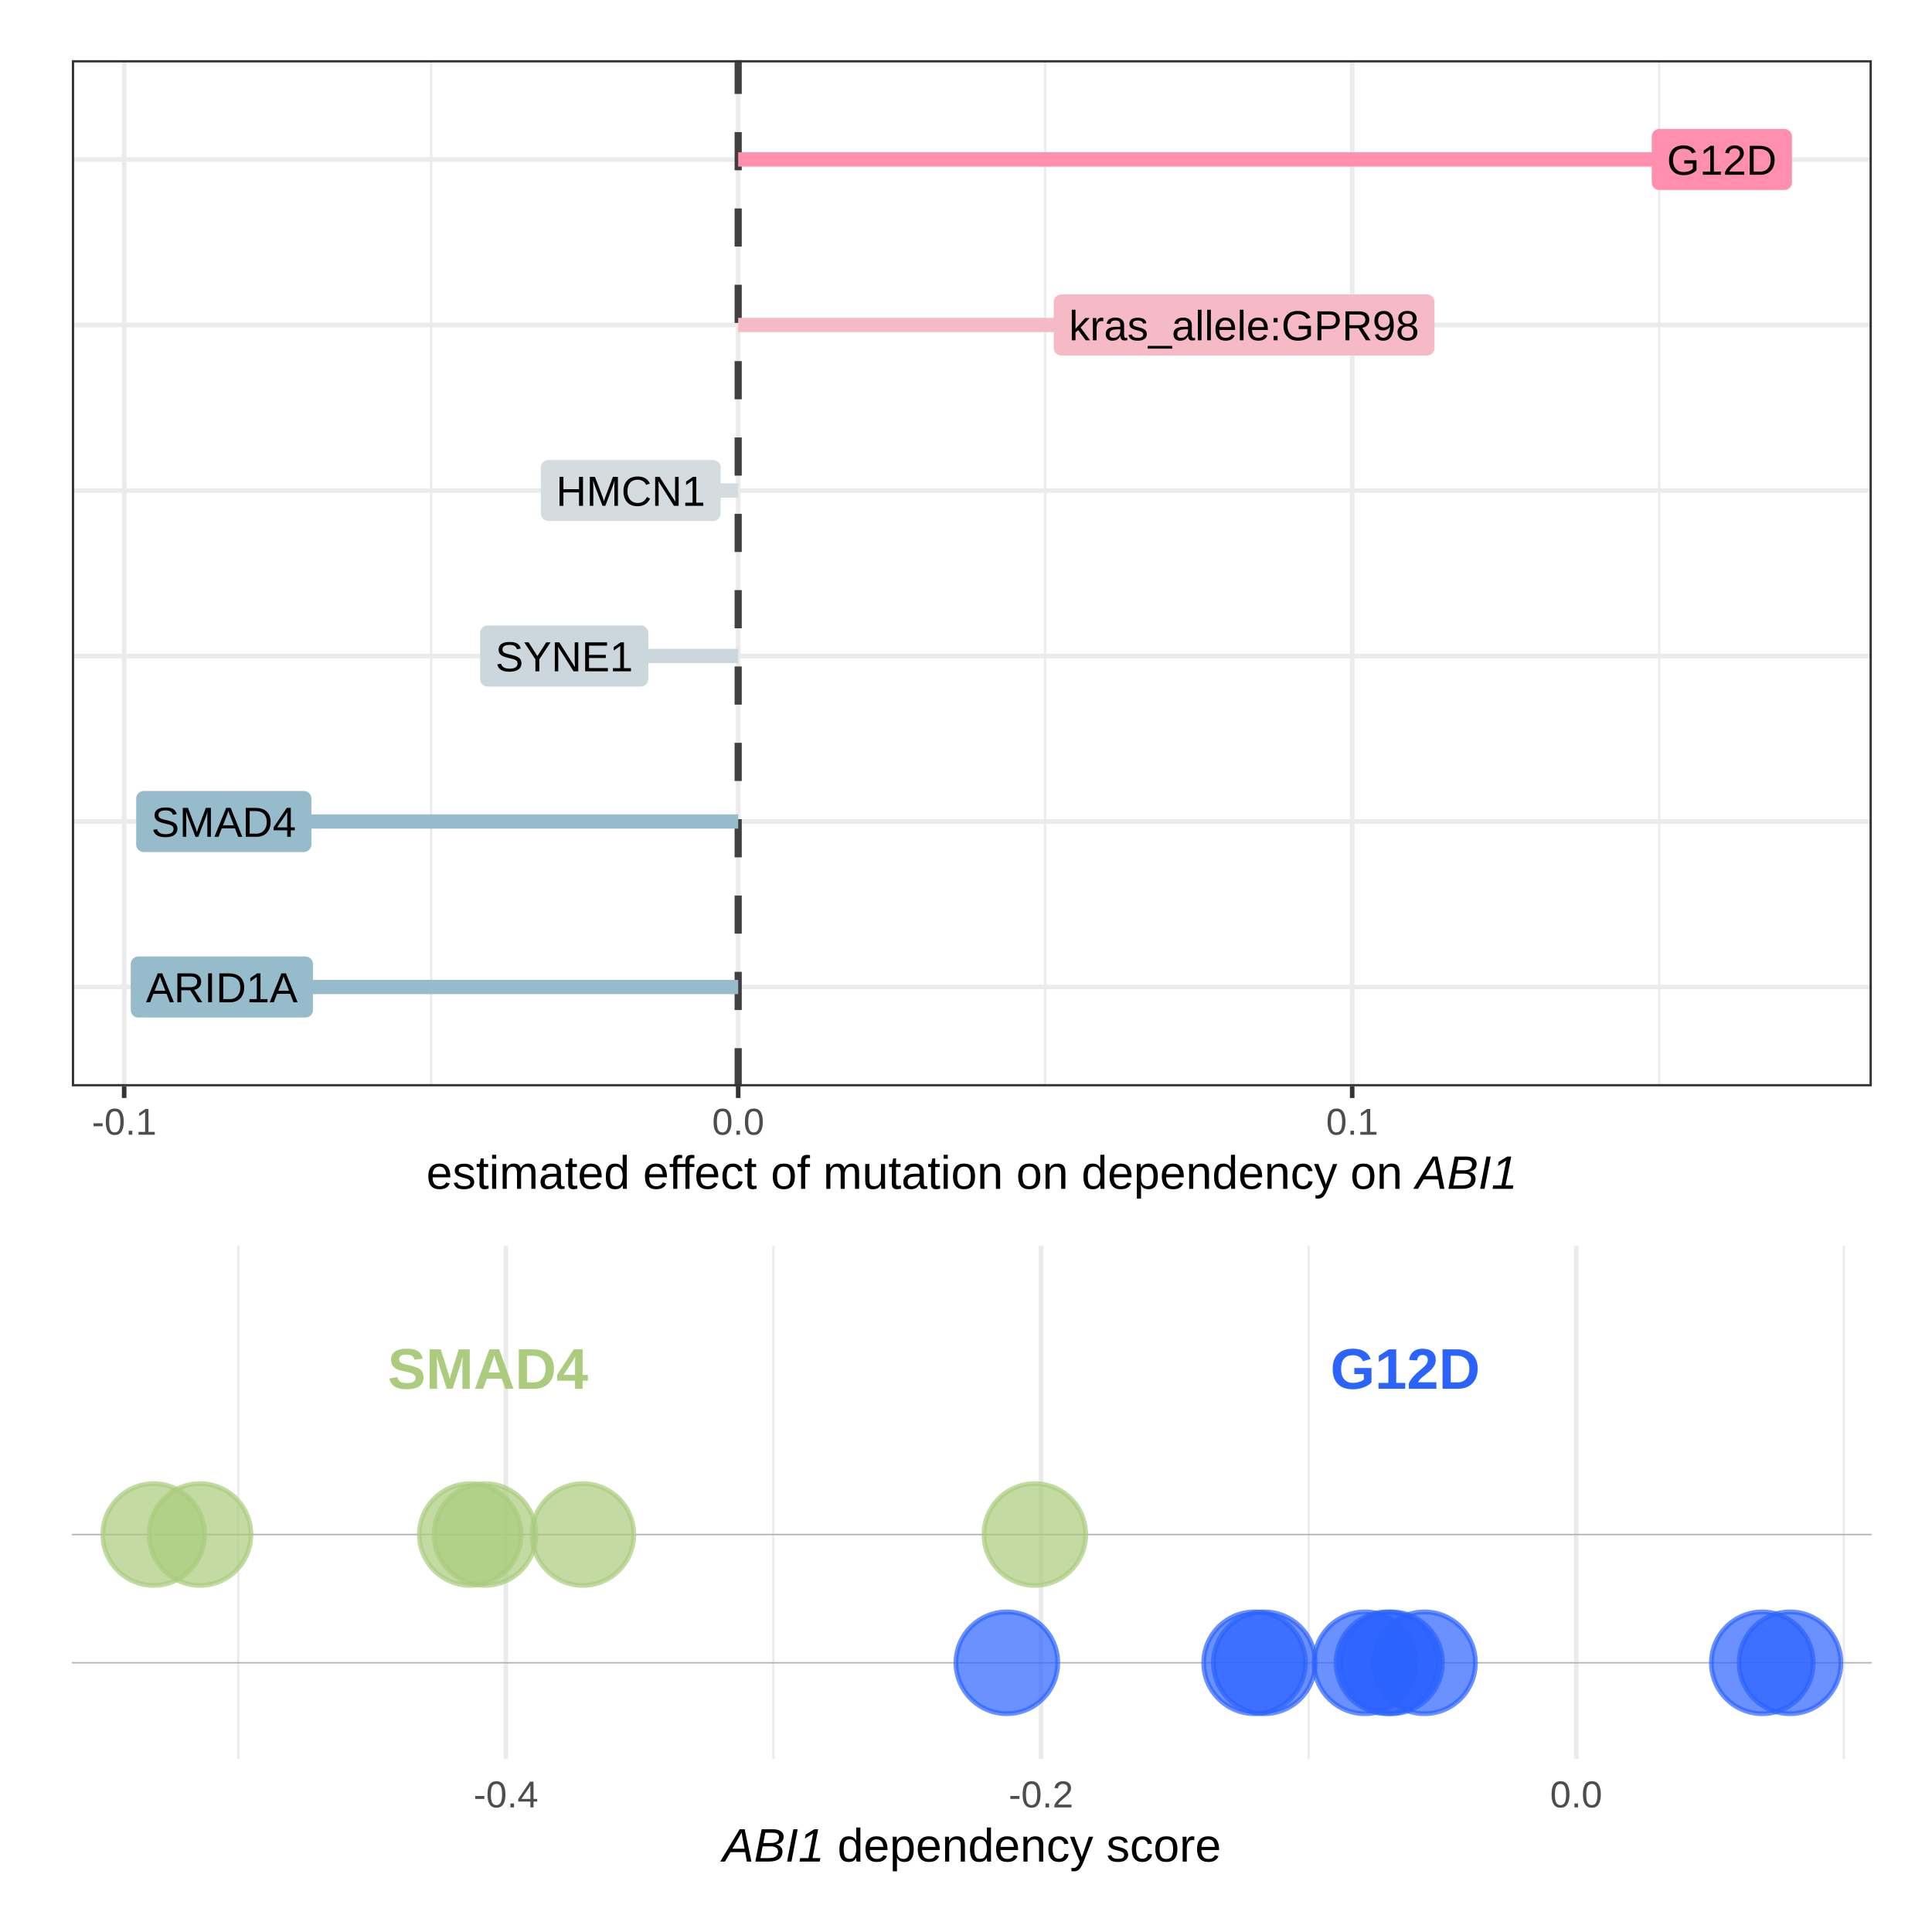
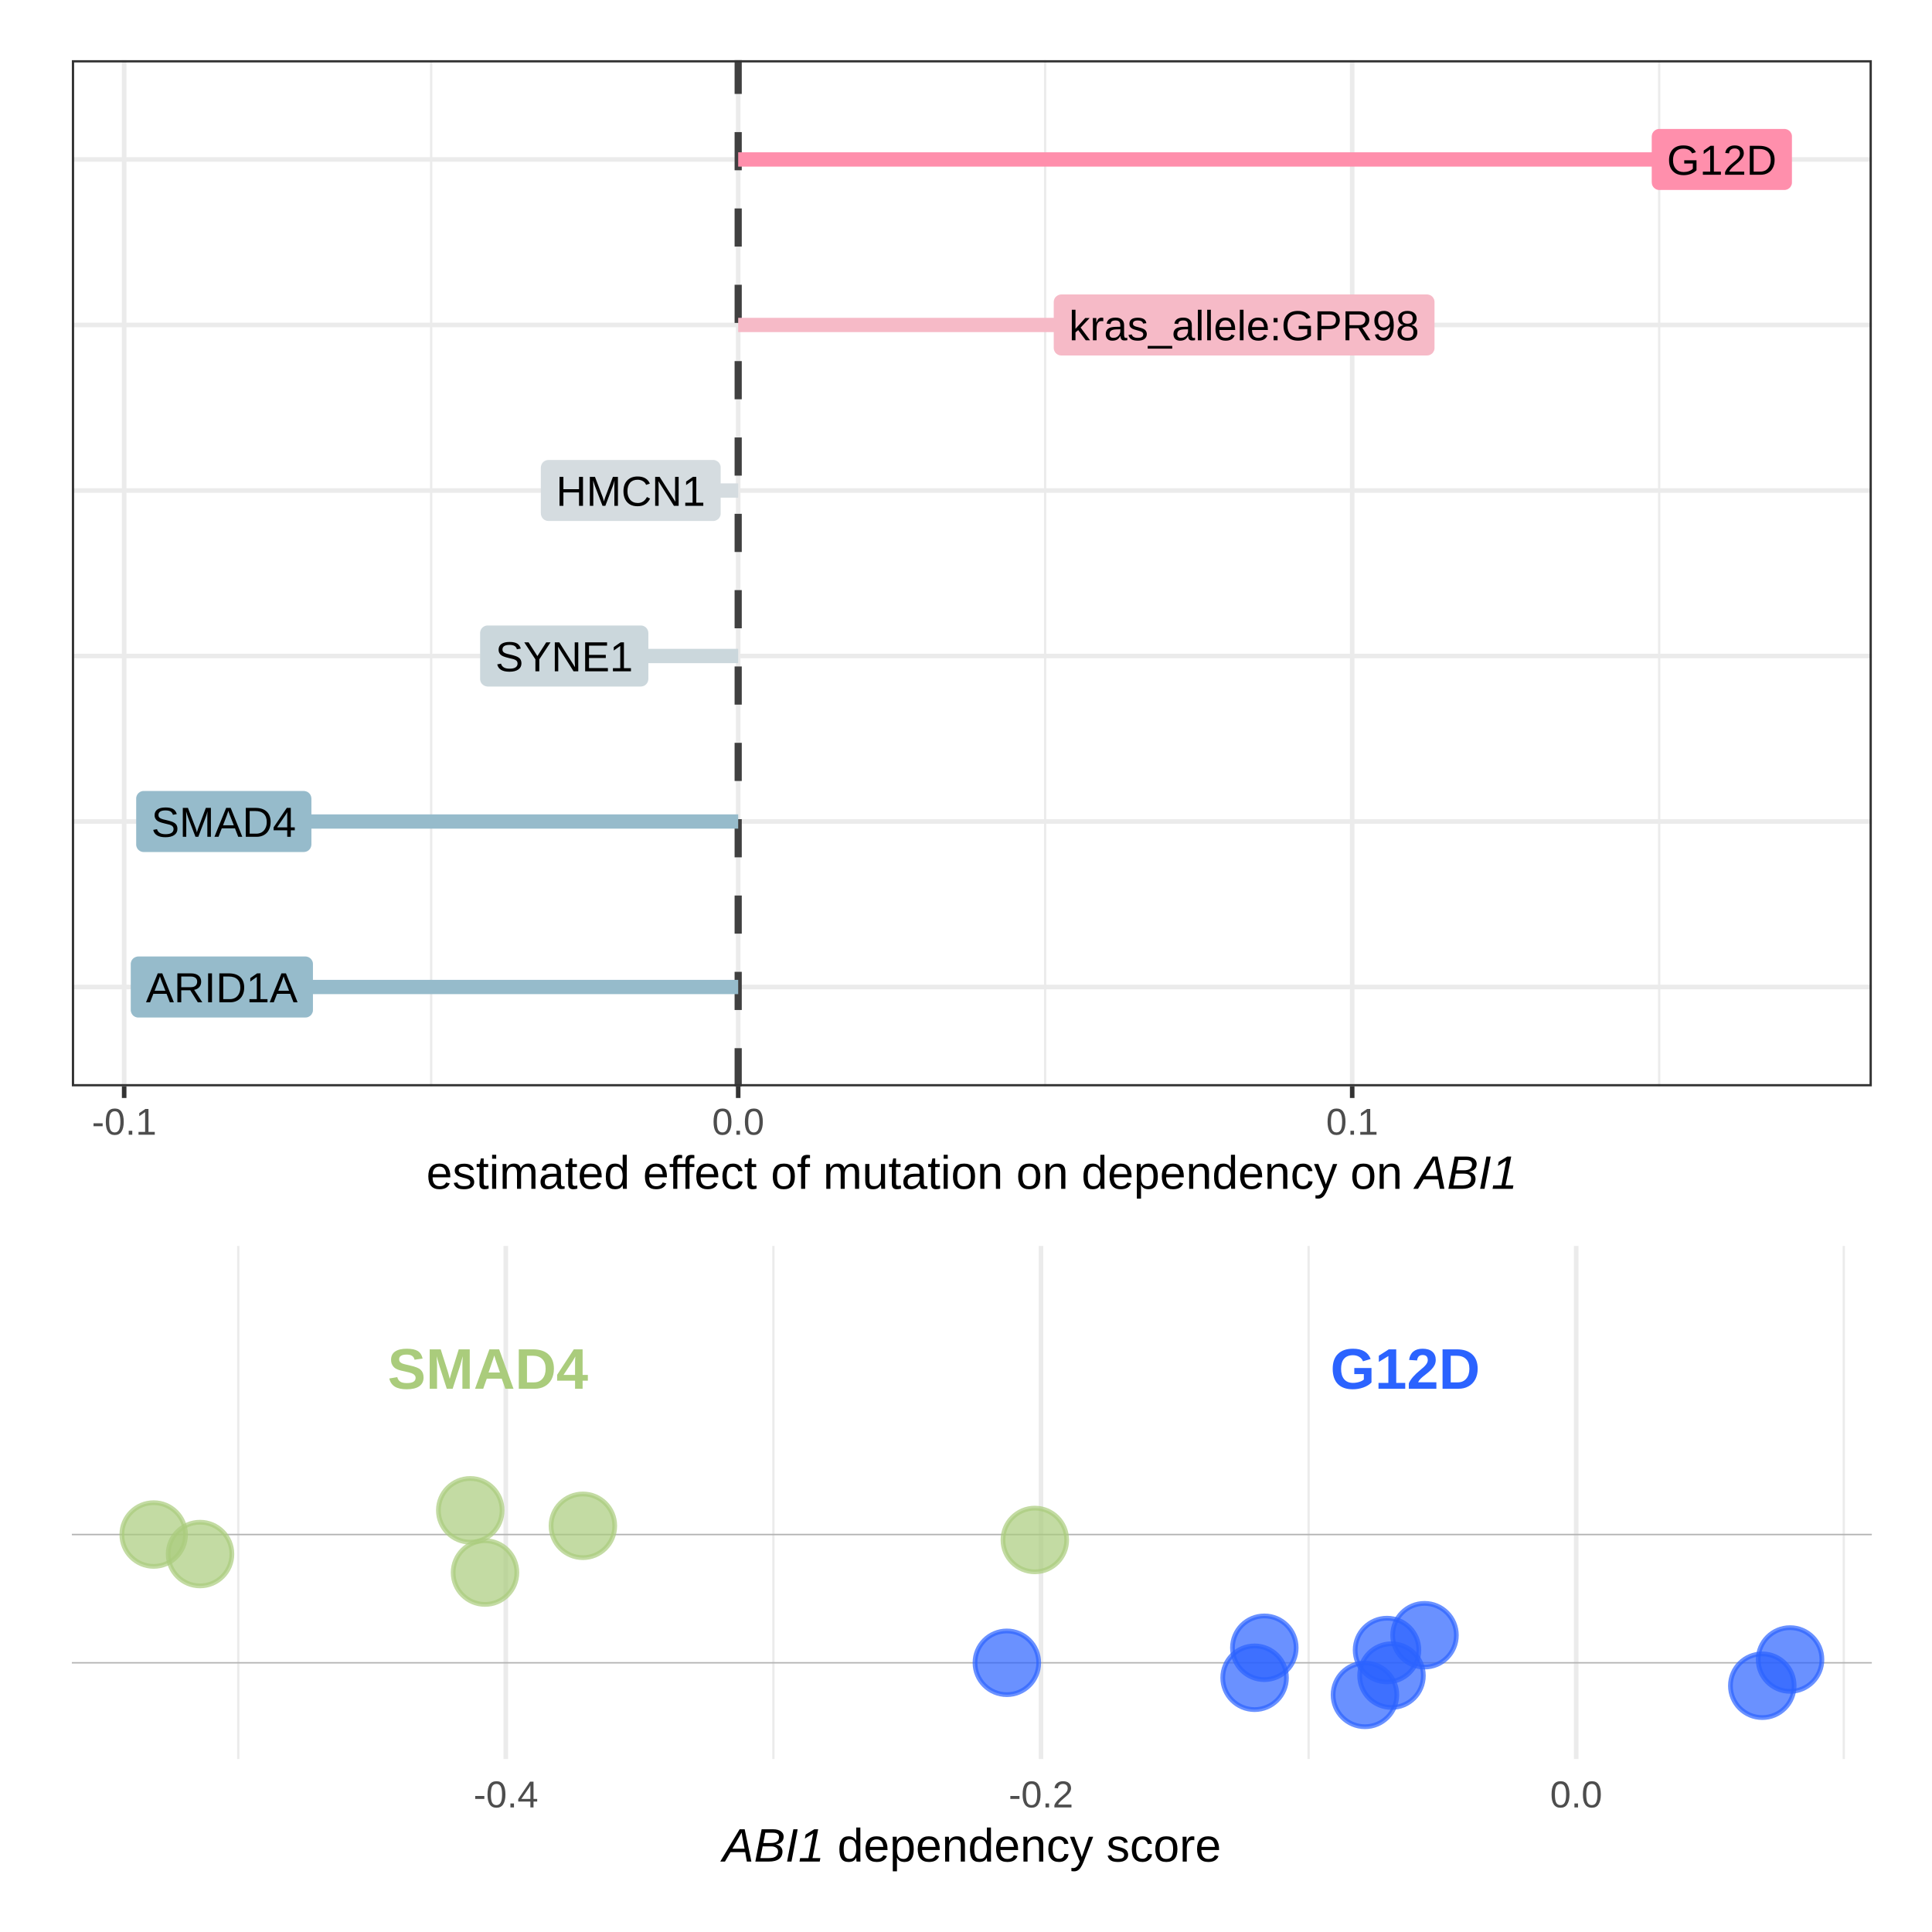
<svg xmlns="http://www.w3.org/2000/svg" viewBox="0 0 288.00 288.00">
  <defs>
    <style type="text/css">
    line, polyline, polygon, path, rect, circle {
      fill: none;
      stroke: #000000;
      stroke-linecap: round;
      stroke-linejoin: round;
      stroke-miterlimit: 10.00;
    }
  </style>
  </defs>
  <rect width="100%" height="100%" style="stroke: none; fill: #FFFFFF;" />
  <rect x="0.00" y="0.00" width="288.00" height="288.00" style="stroke-width: 1.07; stroke: #FFFFFF; fill: #FFFFFF;" />
  <defs>
    <clipPath id="cpNS40OHwyODIuNTJ8MTgyLjI0fDUuNDg=">
      <rect x="5.48" y="5.48" width="277.04" height="176.76" />
    </clipPath>
  </defs>
  <rect x="5.48" y="5.48" width="277.04" height="176.76" style="stroke-width: 0.68; stroke: #FFFFFF; fill: #FFFFFF;" clip-path="url(#cpNS40OHwyODIuNTJ8MTgyLjI0fDUuNDg=)" />
  <defs>
    <clipPath id="cpMC4wMHwyODguMDB8Mjg4LjAwfDAuMDA=">
      <rect x="0.00" y="0.00" width="288.00" height="288.00" />
    </clipPath>
  </defs>
  <defs>
    <clipPath id="cpMTAuNzF8Mjc5LjAzfDE2MS45NHw4Ljk3">
      <rect x="10.71" y="8.97" width="268.32" height="152.97" />
    </clipPath>
  </defs>
  <rect x="10.71" y="8.97" width="268.32" height="152.97" style="stroke-width: 0.68; stroke: none; fill: #FFFFFF;" clip-path="url(#cpMTAuNzF8Mjc5LjAzfDE2MS45NHw4Ljk3)" />
  <polyline points="64.27,161.94 64.27,8.97 " style="stroke-width: 0.34; stroke: #EBEBEB; stroke-linecap: butt;" clip-path="url(#cpMTAuNzF8Mjc5LjAzfDE2MS45NHw4Ljk3)" />
  <polyline points="155.80,161.94 155.80,8.97 " style="stroke-width: 0.34; stroke: #EBEBEB; stroke-linecap: butt;" clip-path="url(#cpMTAuNzF8Mjc5LjAzfDE2MS45NHw4Ljk3)" />
  <polyline points="247.33,161.94 247.33,8.97 " style="stroke-width: 0.34; stroke: #EBEBEB; stroke-linecap: butt;" clip-path="url(#cpMTAuNzF8Mjc5LjAzfDE2MS45NHw4Ljk3)" />
  <polyline points="10.71,147.13 279.03,147.13 " style="stroke-width: 0.68; stroke: #EBEBEB; stroke-linecap: butt;" clip-path="url(#cpMTAuNzF8Mjc5LjAzfDE2MS45NHw4Ljk3)" />
  <polyline points="10.71,122.46 279.03,122.46 " style="stroke-width: 0.68; stroke: #EBEBEB; stroke-linecap: butt;" clip-path="url(#cpMTAuNzF8Mjc5LjAzfDE2MS45NHw4Ljk3)" />
  <polyline points="10.71,97.79 279.03,97.79 " style="stroke-width: 0.68; stroke: #EBEBEB; stroke-linecap: butt;" clip-path="url(#cpMTAuNzF8Mjc5LjAzfDE2MS45NHw4Ljk3)" />
  <polyline points="10.71,73.12 279.03,73.12 " style="stroke-width: 0.68; stroke: #EBEBEB; stroke-linecap: butt;" clip-path="url(#cpMTAuNzF8Mjc5LjAzfDE2MS45NHw4Ljk3)" />
  <polyline points="10.71,48.44 279.03,48.44 " style="stroke-width: 0.68; stroke: #EBEBEB; stroke-linecap: butt;" clip-path="url(#cpMTAuNzF8Mjc5LjAzfDE2MS45NHw4Ljk3)" />
  <polyline points="10.71,23.77 279.03,23.77 " style="stroke-width: 0.68; stroke: #EBEBEB; stroke-linecap: butt;" clip-path="url(#cpMTAuNzF8Mjc5LjAzfDE2MS45NHw4Ljk3)" />
  <polyline points="18.51,161.94 18.51,8.97 " style="stroke-width: 0.68; stroke: #EBEBEB; stroke-linecap: butt;" clip-path="url(#cpMTAuNzF8Mjc5LjAzfDE2MS45NHw4Ljk3)" />
  <polyline points="110.04,161.94 110.04,8.97 " style="stroke-width: 0.68; stroke: #EBEBEB; stroke-linecap: butt;" clip-path="url(#cpMTAuNzF8Mjc5LjAzfDE2MS45NHw4Ljk3)" />
  <polyline points="201.57,161.94 201.57,8.97 " style="stroke-width: 0.68; stroke: #EBEBEB; stroke-linecap: butt;" clip-path="url(#cpMTAuNzF8Mjc5LjAzfDE2MS45NHw4Ljk3)" />
  <line x1="110.04" y1="161.94" x2="110.04" y2="8.97" style="stroke-width: 1.07; stroke: #404040; stroke-dasharray: 5.69,5.69; stroke-linecap: butt;" clip-path="url(#cpMTAuNzF8Mjc5LjAzfDE2MS45NHw4Ljk3)" />
  <line x1="256.67" y1="23.77" x2="110.04" y2="23.77" style="stroke-width: 2.13; stroke: #FF8FAC; stroke-linecap: butt;" clip-path="url(#cpMTAuNzF8Mjc5LjAzfDE2MS45NHw4Ljk3)" />
  <line x1="84.11" y1="97.79" x2="110.04" y2="97.79" style="stroke-width: 2.13; stroke: #CBD7DC; stroke-linecap: butt;" clip-path="url(#cpMTAuNzF8Mjc5LjAzfDE2MS45NHw4Ljk3)" />
  <line x1="94.03" y1="73.12" x2="110.04" y2="73.12" style="stroke-width: 2.13; stroke: #D5DCE0; stroke-linecap: butt;" clip-path="url(#cpMTAuNzF8Mjc5LjAzfDE2MS45NHw4Ljk3)" />
  <line x1="185.46" y1="48.44" x2="110.04" y2="48.44" style="stroke-width: 2.13; stroke: #F6BAC7; stroke-linecap: butt;" clip-path="url(#cpMTAuNzF8Mjc5LjAzfDE2MS45NHw4Ljk3)" />
  <line x1="33.07" y1="147.13" x2="110.04" y2="147.13" style="stroke-width: 2.13; stroke: #96BBCB; stroke-linecap: butt;" clip-path="url(#cpMTAuNzF8Mjc5LjAzfDE2MS45NHw4Ljk3)" />
  <line x1="33.36" y1="122.46" x2="110.04" y2="122.46" style="stroke-width: 2.13; stroke: #96BBCB; stroke-linecap: butt;" clip-path="url(#cpMTAuNzF8Mjc5LjAzfDE2MS45NHw4Ljk3)" />
  <polygon points="247.36,28.32 265.99,28.32 265.94,28.32 266.13,28.31 266.31,28.27 266.48,28.21 266.63,28.12 266.78,28.00 266.90,27.87 266.99,27.71 267.07,27.54 267.11,27.37 267.12,27.19 267.12,27.19 267.12,20.35 267.12,20.35 267.11,20.17 267.07,20.00 266.99,19.83 266.90,19.67 266.78,19.54 266.63,19.42 266.48,19.33 266.31,19.27 266.13,19.23 265.99,19.22 247.36,19.22 247.49,19.23 247.31,19.22 247.13,19.24 246.95,19.29 246.79,19.37 246.64,19.48 246.51,19.60 246.40,19.75 246.31,19.91 246.26,20.08 246.23,20.26 246.22,20.35 246.22,27.19 246.23,27.09 246.23,27.28 246.26,27.46 246.31,27.63 246.40,27.79 246.51,27.94 246.64,28.06 246.79,28.17 246.95,28.25 247.13,28.30 247.31,28.32 " style="stroke-width: 0.00; stroke: none; fill: #FF8FAC;" clip-path="url(#cpMTAuNzF8Mjc5LjAzfDE2MS45NHw4Ljk3)" />
  <g clip-path="url(#cpMTAuNzF8Mjc5LjAzfDE2MS45NHw4Ljk3)">
    <text x="248.49" y="26.05" style="font-size: 6.26px; font-family: Arial;" textLength="16.37px" lengthAdjust="spacingAndGlyphs">G12D</text>
  </g>
  <polygon points="72.70,102.34 95.52,102.34 95.47,102.34 95.65,102.33 95.83,102.29 96.00,102.23 96.16,102.14 96.30,102.02 96.42,101.88 96.52,101.73 96.59,101.56 96.63,101.38 96.65,101.20 96.65,101.20 96.65,94.37 96.65,94.37 96.63,94.19 96.59,94.01 96.52,93.85 96.42,93.69 96.30,93.55 96.16,93.44 96.00,93.35 95.83,93.28 95.65,93.25 95.52,93.24 72.70,93.24 72.84,93.25 72.66,93.24 72.48,93.26 72.30,93.31 72.14,93.39 71.99,93.49 71.85,93.62 71.74,93.77 71.66,93.93 71.60,94.10 71.57,94.28 71.57,94.37 71.57,101.20 71.57,101.11 71.57,101.29 71.60,101.47 71.66,101.65 71.74,101.81 71.85,101.95 71.99,102.08 72.14,102.18 72.30,102.26 72.48,102.31 72.66,102.34 " style="stroke-width: 0.00; stroke: none; fill: #CBD7DC;" clip-path="url(#cpMTAuNzF8Mjc5LjAzfDE2MS45NHw4Ljk3)" />
  <g clip-path="url(#cpMTAuNzF8Mjc5LjAzfDE2MS45NHw4Ljk3)">
    <text x="73.84" y="100.07" style="font-size: 6.26px; font-family: Arial;" textLength="20.55px" lengthAdjust="spacingAndGlyphs">SYNE1</text>
  </g>
  <polygon points="81.76,77.66 106.30,77.66 106.26,77.66 106.44,77.66 106.62,77.62 106.79,77.55 106.94,77.46 107.09,77.35 107.21,77.21 107.30,77.06 107.38,76.89 107.42,76.71 107.43,76.53 107.43,76.53 107.43,69.70 107.43,69.70 107.42,69.52 107.38,69.34 107.30,69.17 107.21,69.02 107.09,68.88 106.94,68.77 106.79,68.68 106.62,68.61 106.44,68.57 106.30,68.57 81.76,68.57 81.90,68.57 81.71,68.57 81.53,68.59 81.36,68.64 81.19,68.72 81.04,68.82 80.91,68.95 80.80,69.09 80.72,69.26 80.66,69.43 80.63,69.61 80.62,69.70 80.62,76.53 80.63,76.44 80.63,76.62 80.66,76.80 80.72,76.97 80.80,77.14 80.91,77.28 81.04,77.41 81.19,77.51 81.36,77.59 81.53,77.64 81.71,77.66 " style="stroke-width: 0.00; stroke: none; fill: #D5DCE0;" clip-path="url(#cpMTAuNzF8Mjc5LjAzfDE2MS45NHw4Ljk3)" />
  <g clip-path="url(#cpMTAuNzF8Mjc5LjAzfDE2MS45NHw4Ljk3)">
    <text x="82.89" y="75.40" style="font-size: 6.26px; font-family: Arial;" textLength="22.27px" lengthAdjust="spacingAndGlyphs">HMCN1</text>
  </g>
  <polygon points="158.21,52.99 212.71,52.99 212.67,52.99 212.85,52.98 213.03,52.95 213.20,52.88 213.36,52.79 213.50,52.68 213.62,52.54 213.71,52.38 213.79,52.22 213.83,52.04 213.84,51.86 213.84,51.86 213.84,45.03 213.84,45.03 213.83,44.85 213.79,44.67 213.71,44.50 213.62,44.35 213.50,44.21 213.36,44.09 213.20,44.00 213.03,43.94 212.85,43.90 212.71,43.89 158.21,43.89 158.35,43.90 158.17,43.89 157.99,43.92 157.81,43.97 157.65,44.05 157.50,44.15 157.36,44.28 157.25,44.42 157.17,44.58 157.11,44.76 157.08,44.94 157.08,45.03 157.08,51.86 157.08,51.77 157.08,51.95 157.11,52.13 157.17,52.30 157.25,52.46 157.36,52.61 157.50,52.74 157.65,52.84 157.81,52.92 157.99,52.97 158.17,52.99 " style="stroke-width: 0.00; stroke: none; fill: #F6BAC7;" clip-path="url(#cpMTAuNzF8Mjc5LjAzfDE2MS45NHw4Ljk3)" />
  <g clip-path="url(#cpMTAuNzF8Mjc5LjAzfDE2MS45NHw4Ljk3)">
    <text x="159.35" y="50.72" style="font-size: 6.26px; font-family: Arial;" textLength="52.23px" lengthAdjust="spacingAndGlyphs">kras_allele:GPR98</text>
  </g>
  <polygon points="20.62,151.68 45.52,151.68 45.47,151.68 45.66,151.67 45.84,151.64 46.01,151.57 46.16,151.48 46.31,151.37 46.43,151.23 46.52,151.07 46.60,150.91 46.64,150.73 46.65,150.55 46.65,150.55 46.65,143.72 46.65,143.72 46.64,143.54 46.60,143.36 46.52,143.19 46.43,143.04 46.31,142.90 46.16,142.78 46.01,142.69 45.84,142.63 45.66,142.59 45.52,142.58 20.62,142.58 20.76,142.59 20.57,142.58 20.39,142.61 20.22,142.66 20.05,142.74 19.90,142.84 19.77,142.97 19.66,143.11 19.58,143.27 19.52,143.45 19.49,143.63 19.49,143.72 19.49,150.55 19.49,150.46 19.49,150.64 19.52,150.82 19.58,150.99 19.66,151.15 19.77,151.30 19.90,151.43 20.05,151.53 20.22,151.61 20.39,151.66 20.57,151.68 " style="stroke-width: 0.00; stroke: none; fill: #96BBCB;" clip-path="url(#cpMTAuNzF8Mjc5LjAzfDE2MS45NHw4Ljk3)" />
  <g clip-path="url(#cpMTAuNzF8Mjc5LjAzfDE2MS45NHw4Ljk3)">
    <text x="21.75" y="149.41" style="font-size: 6.26px; font-family: Arial;" textLength="22.63px" lengthAdjust="spacingAndGlyphs">ARID1A</text>
  </g>
  <polygon points="21.43,127.01 45.28,127.01 45.24,127.01 45.42,127.00 45.60,126.96 45.77,126.90 45.93,126.81 46.07,126.69 46.19,126.56 46.29,126.40 46.36,126.23 46.40,126.06 46.42,125.88 46.42,125.88 46.42,119.05 46.42,119.05 46.40,118.86 46.36,118.69 46.29,118.52 46.19,118.36 46.07,118.23 45.93,118.11 45.77,118.02 45.60,117.96 45.42,117.92 45.28,117.91 21.43,117.91 21.57,117.92 21.38,117.91 21.20,117.93 21.03,117.98 20.86,118.06 20.71,118.17 20.58,118.29 20.47,118.44 20.39,118.60 20.33,118.77 20.30,118.95 20.30,119.05 20.30,125.88 20.30,125.78 20.30,125.97 20.33,126.15 20.39,126.32 20.47,126.48 20.58,126.63 20.71,126.75 20.86,126.86 21.03,126.94 21.20,126.99 21.38,127.01 " style="stroke-width: 0.00; stroke: none; fill: #96BBCB;" clip-path="url(#cpMTAuNzF8Mjc5LjAzfDE2MS45NHw4Ljk3)" />
  <g clip-path="url(#cpMTAuNzF8Mjc5LjAzfDE2MS45NHw4Ljk3)">
    <text x="22.56" y="124.74" style="font-size: 6.26px; font-family: Arial;" textLength="21.59px" lengthAdjust="spacingAndGlyphs">SMAD4</text>
  </g>
  <rect x="10.71" y="8.97" width="268.32" height="152.97" style="stroke-width: 0.68; stroke: #333333;" clip-path="url(#cpMTAuNzF8Mjc5LjAzfDE2MS45NHw4Ljk3)" />
  <defs>
    <clipPath id="cpMC4wMHwyODguMDB8Mjg4LjAwfDAuMDA=">
      <rect x="0.00" y="0.00" width="288.00" height="288.00" />
    </clipPath>
  </defs>
  <polyline points="18.51,163.68 18.51,161.94 " style="stroke-width: 0.68; stroke: #333333; stroke-linecap: butt;" clip-path="url(#cpMC4wMHwyODguMDB8Mjg4LjAwfDAuMDA=)" />
  <polyline points="110.04,163.68 110.04,161.94 " style="stroke-width: 0.68; stroke: #333333; stroke-linecap: butt;" clip-path="url(#cpMC4wMHwyODguMDB8Mjg4LjAwfDAuMDA=)" />
  <polyline points="201.57,163.68 201.57,161.94 " style="stroke-width: 0.68; stroke: #333333; stroke-linecap: butt;" clip-path="url(#cpMC4wMHwyODguMDB8Mjg4LjAwfDAuMDA=)" />
  <g clip-path="url(#cpMC4wMHwyODguMDB8Mjg4LjAwfDAuMDA=)">
    <text x="13.69" y="169.15" style="font-size: 5.60px; fill: #4D4D4D; font-family: Arial;" textLength="9.64px" lengthAdjust="spacingAndGlyphs">-0.1</text>
  </g>
  <g clip-path="url(#cpMC4wMHwyODguMDB8Mjg4LjAwfDAuMDA=)">
    <text x="106.15" y="169.15" style="font-size: 5.60px; fill: #4D4D4D; font-family: Arial;" textLength="7.78px" lengthAdjust="spacingAndGlyphs">0.0</text>
  </g>
  <g clip-path="url(#cpMC4wMHwyODguMDB8Mjg4LjAwfDAuMDA=)">
    <text x="197.68" y="169.15" style="font-size: 5.60px; fill: #4D4D4D; font-family: Arial;" textLength="7.78px" lengthAdjust="spacingAndGlyphs">0.1</text>
  </g>
  <g clip-path="url(#cpMC4wMHwyODguMDB8Mjg4LjAwfDAuMDA=)">
    <text x="63.55" y="177.22" style="font-size: 7.00px; font-family: Arial;" textLength="30.34px" lengthAdjust="spacingAndGlyphs">estimated</text>
  </g>
  <g clip-path="url(#cpMC4wMHwyODguMDB8Mjg4LjAwfDAuMDA=)">
    <text x="95.84" y="177.22" style="font-size: 7.00px; font-family: Arial;" textLength="17.12px" lengthAdjust="spacingAndGlyphs">effect</text>
  </g>
  <g clip-path="url(#cpMC4wMHwyODguMDB8Mjg4LjAwfDAuMDA=)">
    <text x="114.90" y="177.22" style="font-size: 7.00px; font-family: Arial;" textLength="5.84px" lengthAdjust="spacingAndGlyphs">of</text>
  </g>
  <g clip-path="url(#cpMC4wMHwyODguMDB8Mjg4LjAwfDAuMDA=)">
    <text x="122.69" y="177.22" style="font-size: 7.00px; font-family: Arial;" textLength="26.84px" lengthAdjust="spacingAndGlyphs">mutation</text>
  </g>
  <g clip-path="url(#cpMC4wMHwyODguMDB8Mjg4LjAwfDAuMDA=)">
    <text x="151.48" y="177.22" style="font-size: 7.00px; font-family: Arial;" textLength="7.78px" lengthAdjust="spacingAndGlyphs">on</text>
  </g>
  <g clip-path="url(#cpMC4wMHwyODguMDB8Mjg4LjAwfDAuMDA=)">
    <text x="161.21" y="177.22" style="font-size: 7.00px; font-family: Arial;" textLength="38.14px" lengthAdjust="spacingAndGlyphs">dependency</text>
  </g>
  <g clip-path="url(#cpMC4wMHwyODguMDB8Mjg4LjAwfDAuMDA=)">
    <text x="201.29" y="177.22" style="font-size: 7.00px; font-family: Arial;" textLength="7.78px" lengthAdjust="spacingAndGlyphs">on</text>
  </g>
  <g clip-path="url(#cpMC4wMHwyODguMDB8Mjg4LjAwfDAuMDA=)">
    <text x="211.02" y="177.22" style="font-size: 7.00px; font-style: italic; font-family: Arial;" textLength="15.18px" lengthAdjust="spacingAndGlyphs">ABI1</text>
  </g>
  <defs>
    <clipPath id="cpNS40OHwyODIuNTJ8MjgyLjUyfDE4Mi4yNA==">
      <rect x="5.48" y="182.24" width="277.04" height="100.28" />
    </clipPath>
  </defs>
  <defs>
    <clipPath id="cpMC4wMHwyODguMDB8Mjg4LjAwfDAuMDA=">
      <rect x="0.00" y="0.00" width="288.00" height="288.00" />
    </clipPath>
  </defs>
  <defs>
    <clipPath id="cpMTAuNzF8Mjc5LjAzfDI2Mi4yMXwxODUuNzM=">
      <rect x="10.71" y="185.73" width="268.32" height="76.49" />
    </clipPath>
  </defs>
  <polyline points="35.52,262.21 35.52,185.73 " style="stroke-width: 0.34; stroke: #EBEBEB; stroke-linecap: butt;" clip-path="url(#cpMTAuNzF8Mjc5LjAzfDI2Mi4yMXwxODUuNzM=)" />
  <polyline points="115.29,262.21 115.29,185.73 " style="stroke-width: 0.34; stroke: #EBEBEB; stroke-linecap: butt;" clip-path="url(#cpMTAuNzF8Mjc5LjAzfDI2Mi4yMXwxODUuNzM=)" />
  <polyline points="195.07,262.21 195.07,185.73 " style="stroke-width: 0.34; stroke: #EBEBEB; stroke-linecap: butt;" clip-path="url(#cpMTAuNzF8Mjc5LjAzfDI2Mi4yMXwxODUuNzM=)" />
  <polyline points="274.85,262.21 274.85,185.73 " style="stroke-width: 0.34; stroke: #EBEBEB; stroke-linecap: butt;" clip-path="url(#cpMTAuNzF8Mjc5LjAzfDI2Mi4yMXwxODUuNzM=)" />
  <polyline points="75.40,262.21 75.40,185.73 " style="stroke-width: 0.68; stroke: #EBEBEB; stroke-linecap: butt;" clip-path="url(#cpMTAuNzF8Mjc5LjAzfDI2Mi4yMXwxODUuNzM=)" />
  <polyline points="155.18,262.21 155.18,185.73 " style="stroke-width: 0.68; stroke: #EBEBEB; stroke-linecap: butt;" clip-path="url(#cpMTAuNzF8Mjc5LjAzfDI2Mi4yMXwxODUuNzM=)" />
  <polyline points="234.96,262.21 234.96,185.73 " style="stroke-width: 0.68; stroke: #EBEBEB; stroke-linecap: butt;" clip-path="url(#cpMTAuNzF8Mjc5LjAzfDI2Mi4yMXwxODUuNzM=)" />
  <line x1="10.71" y1="247.87" x2="279.03" y2="247.87" style="stroke-width: 0.21; stroke: #B3B3B3; stroke-linecap: butt;" clip-path="url(#cpMTAuNzF8Mjc5LjAzfDI2Mi4yMXwxODUuNzM=)" />
  <line x1="10.71" y1="228.75" x2="279.03" y2="228.75" style="stroke-width: 0.21; stroke: #B3B3B3; stroke-linecap: butt;" clip-path="url(#cpMTAuNzF8Mjc5LjAzfDI2Mi4yMXwxODUuNzM=)" />
-   <circle cx="150.09" cy="247.87" r="5.69pt" style="stroke-width: 0.71; stroke: #2B63FF; stroke-opacity: 0.70; fill: #2B63FF; fill-opacity: 0.70;" clip-path="url(#cpMTAuNzF8Mjc5LjAzfDI2Mi4yMXwxODUuNzM=)" />
-   <circle cx="262.70" cy="247.87" r="5.69pt" style="stroke-width: 0.71; stroke: #2B63FF; stroke-opacity: 0.70; fill: #2B63FF; fill-opacity: 0.70;" clip-path="url(#cpMTAuNzF8Mjc5LjAzfDI2Mi4yMXwxODUuNzM=)" />
-   <circle cx="187.02" cy="247.87" r="5.69pt" style="stroke-width: 0.71; stroke: #2B63FF; stroke-opacity: 0.70; fill: #2B63FF; fill-opacity: 0.70;" clip-path="url(#cpMTAuNzF8Mjc5LjAzfDI2Mi4yMXwxODUuNzM=)" />
-   <circle cx="22.91" cy="228.75" r="5.69pt" style="stroke-width: 0.71; stroke: #AACC7C; stroke-opacity: 0.70; fill: #AACC7C; fill-opacity: 0.70;" clip-path="url(#cpMTAuNzF8Mjc5LjAzfDI2Mi4yMXwxODUuNzM=)" />
-   <circle cx="203.47" cy="247.87" r="5.69pt" style="stroke-width: 0.71; stroke: #2B63FF; stroke-opacity: 0.70; fill: #2B63FF; fill-opacity: 0.70;" clip-path="url(#cpMTAuNzF8Mjc5LjAzfDI2Mi4yMXwxODUuNzM=)" />
-   <circle cx="86.89" cy="228.75" r="5.69pt" style="stroke-width: 0.71; stroke: #AACC7C; stroke-opacity: 0.70; fill: #AACC7C; fill-opacity: 0.70;" clip-path="url(#cpMTAuNzF8Mjc5LjAzfDI2Mi4yMXwxODUuNzM=)" />
-   <circle cx="29.82" cy="228.75" r="5.69pt" style="stroke-width: 0.71; stroke: #AACC7C; stroke-opacity: 0.70; fill: #AACC7C; fill-opacity: 0.70;" clip-path="url(#cpMTAuNzF8Mjc5LjAzfDI2Mi4yMXwxODUuNzM=)" />
-   <circle cx="207.43" cy="247.87" r="5.69pt" style="stroke-width: 0.71; stroke: #2B63FF; stroke-opacity: 0.70; fill: #2B63FF; fill-opacity: 0.70;" clip-path="url(#cpMTAuNzF8Mjc5LjAzfDI2Mi4yMXwxODUuNzM=)" />
-   <circle cx="154.26" cy="228.75" r="5.69pt" style="stroke-width: 0.71; stroke: #AACC7C; stroke-opacity: 0.70; fill: #AACC7C; fill-opacity: 0.70;" clip-path="url(#cpMTAuNzF8Mjc5LjAzfDI2Mi4yMXwxODUuNzM=)" />
-   <circle cx="188.47" cy="247.87" r="5.69pt" style="stroke-width: 0.71; stroke: #2B63FF; stroke-opacity: 0.70; fill: #2B63FF; fill-opacity: 0.70;" clip-path="url(#cpMTAuNzF8Mjc5LjAzfDI2Mi4yMXwxODUuNzM=)" />
-   <circle cx="70.10" cy="228.75" r="5.69pt" style="stroke-width: 0.71; stroke: #AACC7C; stroke-opacity: 0.70; fill: #AACC7C; fill-opacity: 0.70;" clip-path="url(#cpMTAuNzF8Mjc5LjAzfDI2Mi4yMXwxODUuNzM=)" />
-   <circle cx="266.84" cy="247.87" r="5.69pt" style="stroke-width: 0.71; stroke: #2B63FF; stroke-opacity: 0.70; fill: #2B63FF; fill-opacity: 0.70;" clip-path="url(#cpMTAuNzF8Mjc5LjAzfDI2Mi4yMXwxODUuNzM=)" />
-   <circle cx="206.76" cy="247.87" r="5.69pt" style="stroke-width: 0.71; stroke: #2B63FF; stroke-opacity: 0.70; fill: #2B63FF; fill-opacity: 0.70;" clip-path="url(#cpMTAuNzF8Mjc5LjAzfDI2Mi4yMXwxODUuNzM=)" />
-   <circle cx="212.35" cy="247.87" r="5.69pt" style="stroke-width: 0.71; stroke: #2B63FF; stroke-opacity: 0.70; fill: #2B63FF; fill-opacity: 0.70;" clip-path="url(#cpMTAuNzF8Mjc5LjAzfDI2Mi4yMXwxODUuNzM=)" />
-   <circle cx="72.30" cy="228.75" r="5.69pt" style="stroke-width: 0.71; stroke: #AACC7C; stroke-opacity: 0.70; fill: #AACC7C; fill-opacity: 0.70;" clip-path="url(#cpMTAuNzF8Mjc5LjAzfDI2Mi4yMXwxODUuNzM=)" />
+   <circle cx="150.09" cy="247.87" r="3.56pt" style="stroke-width: 0.71; stroke: #2B63FF; stroke-opacity: 0.70; fill: #2B63FF; fill-opacity: 0.70;" clip-path="url(#cpMTAuNzF8Mjc5LjAzfDI2Mi4yMXwxODUuNzM=)" />
+   <circle cx="262.70" cy="251.29" r="3.56pt" style="stroke-width: 0.71; stroke: #2B63FF; stroke-opacity: 0.70; fill: #2B63FF; fill-opacity: 0.70;" clip-path="url(#cpMTAuNzF8Mjc5LjAzfDI2Mi4yMXwxODUuNzM=)" />
+   <circle cx="187.02" cy="250.10" r="3.56pt" style="stroke-width: 0.71; stroke: #2B63FF; stroke-opacity: 0.70; fill: #2B63FF; fill-opacity: 0.70;" clip-path="url(#cpMTAuNzF8Mjc5LjAzfDI2Mi4yMXwxODUuNzM=)" />
+   <circle cx="22.91" cy="228.75" r="3.56pt" style="stroke-width: 0.71; stroke: #AACC7C; stroke-opacity: 0.70; fill: #AACC7C; fill-opacity: 0.70;" clip-path="url(#cpMTAuNzF8Mjc5LjAzfDI2Mi4yMXwxODUuNzM=)" />
+   <circle cx="203.47" cy="252.65" r="3.56pt" style="stroke-width: 0.71; stroke: #2B63FF; stroke-opacity: 0.70; fill: #2B63FF; fill-opacity: 0.70;" clip-path="url(#cpMTAuNzF8Mjc5LjAzfDI2Mi4yMXwxODUuNzM=)" />
+   <circle cx="86.89" cy="227.45" r="3.56pt" style="stroke-width: 0.71; stroke: #AACC7C; stroke-opacity: 0.70; fill: #AACC7C; fill-opacity: 0.70;" clip-path="url(#cpMTAuNzF8Mjc5LjAzfDI2Mi4yMXwxODUuNzM=)" />
+   <circle cx="29.82" cy="231.66" r="3.56pt" style="stroke-width: 0.71; stroke: #AACC7C; stroke-opacity: 0.70; fill: #AACC7C; fill-opacity: 0.70;" clip-path="url(#cpMTAuNzF8Mjc5LjAzfDI2Mi4yMXwxODUuNzM=)" />
+   <circle cx="207.43" cy="249.78" r="3.56pt" style="stroke-width: 0.71; stroke: #2B63FF; stroke-opacity: 0.70; fill: #2B63FF; fill-opacity: 0.70;" clip-path="url(#cpMTAuNzF8Mjc5LjAzfDI2Mi4yMXwxODUuNzM=)" />
+   <circle cx="154.26" cy="229.56" r="3.56pt" style="stroke-width: 0.71; stroke: #AACC7C; stroke-opacity: 0.70; fill: #AACC7C; fill-opacity: 0.70;" clip-path="url(#cpMTAuNzF8Mjc5LjAzfDI2Mi4yMXwxODUuNzM=)" />
+   <circle cx="188.47" cy="245.63" r="3.56pt" style="stroke-width: 0.71; stroke: #2B63FF; stroke-opacity: 0.70; fill: #2B63FF; fill-opacity: 0.70;" clip-path="url(#cpMTAuNzF8Mjc5LjAzfDI2Mi4yMXwxODUuNzM=)" />
+   <circle cx="70.10" cy="225.14" r="3.56pt" style="stroke-width: 0.71; stroke: #AACC7C; stroke-opacity: 0.70; fill: #AACC7C; fill-opacity: 0.70;" clip-path="url(#cpMTAuNzF8Mjc5LjAzfDI2Mi4yMXwxODUuNzM=)" />
+   <circle cx="266.84" cy="247.38" r="3.56pt" style="stroke-width: 0.71; stroke: #2B63FF; stroke-opacity: 0.70; fill: #2B63FF; fill-opacity: 0.70;" clip-path="url(#cpMTAuNzF8Mjc5LjAzfDI2Mi4yMXwxODUuNzM=)" />
+   <circle cx="206.76" cy="245.97" r="3.56pt" style="stroke-width: 0.71; stroke: #2B63FF; stroke-opacity: 0.70; fill: #2B63FF; fill-opacity: 0.70;" clip-path="url(#cpMTAuNzF8Mjc5LjAzfDI2Mi4yMXwxODUuNzM=)" />
+   <circle cx="212.35" cy="243.76" r="3.56pt" style="stroke-width: 0.71; stroke: #2B63FF; stroke-opacity: 0.70; fill: #2B63FF; fill-opacity: 0.70;" clip-path="url(#cpMTAuNzF8Mjc5LjAzfDI2Mi4yMXwxODUuNzM=)" />
+   <circle cx="72.30" cy="234.42" r="3.56pt" style="stroke-width: 0.71; stroke: #AACC7C; stroke-opacity: 0.70; fill: #AACC7C; fill-opacity: 0.70;" clip-path="url(#cpMTAuNzF8Mjc5LjAzfDI2Mi4yMXwxODUuNzM=)" />
  <g clip-path="url(#cpMTAuNzF8Mjc5LjAzfDI2Mi4yMXwxODUuNzM=)">
    <text x="57.78" y="207.02" style="font-size: 8.54px; font-weight: bold; fill: #AACC7C; font-family: Arial;" textLength="29.86px" lengthAdjust="spacingAndGlyphs">SMAD4</text>
  </g>
  <g clip-path="url(#cpMTAuNzF8Mjc5LjAzfDI2Mi4yMXwxODUuNzM=)">
    <text x="198.32" y="207.02" style="font-size: 8.54px; font-weight: bold; fill: #2B63FF; font-family: Arial;" textLength="22.28px" lengthAdjust="spacingAndGlyphs">G12D</text>
  </g>
  <defs>
    <clipPath id="cpMC4wMHwyODguMDB8Mjg4LjAwfDAuMDA=">
      <rect x="0.00" y="0.00" width="288.00" height="288.00" />
    </clipPath>
  </defs>
  <g clip-path="url(#cpMC4wMHwyODguMDB8Mjg4LjAwfDAuMDA=)">
    <text x="70.59" y="269.43" style="font-size: 5.60px; fill: #4D4D4D; font-family: Arial;" textLength="9.64px" lengthAdjust="spacingAndGlyphs">-0.4</text>
  </g>
  <g clip-path="url(#cpMC4wMHwyODguMDB8Mjg4LjAwfDAuMDA=)">
    <text x="150.36" y="269.43" style="font-size: 5.60px; fill: #4D4D4D; font-family: Arial;" textLength="9.64px" lengthAdjust="spacingAndGlyphs">-0.2</text>
  </g>
  <g clip-path="url(#cpMC4wMHwyODguMDB8Mjg4LjAwfDAuMDA=)">
    <text x="231.07" y="269.43" style="font-size: 5.60px; fill: #4D4D4D; font-family: Arial;" textLength="7.78px" lengthAdjust="spacingAndGlyphs">0.0</text>
  </g>
  <g clip-path="url(#cpMC4wMHwyODguMDB8Mjg4LjAwfDAuMDA=)">
    <text x="107.71" y="277.50" style="font-size: 7.00px; font-style: italic; font-family: Arial;" textLength="15.18px" lengthAdjust="spacingAndGlyphs">ABI1</text>
  </g>
  <g clip-path="url(#cpMC4wMHwyODguMDB8Mjg4LjAwfDAuMDA=)">
    <text x="124.83" y="277.50" style="font-size: 7.00px; font-family: Arial;" textLength="38.14px" lengthAdjust="spacingAndGlyphs">dependency</text>
  </g>
  <g clip-path="url(#cpMC4wMHwyODguMDB8Mjg4LjAwfDAuMDA=)">
    <text x="164.92" y="277.50" style="font-size: 7.00px; font-family: Arial;" textLength="17.11px" lengthAdjust="spacingAndGlyphs">score</text>
  </g>
</svg>
